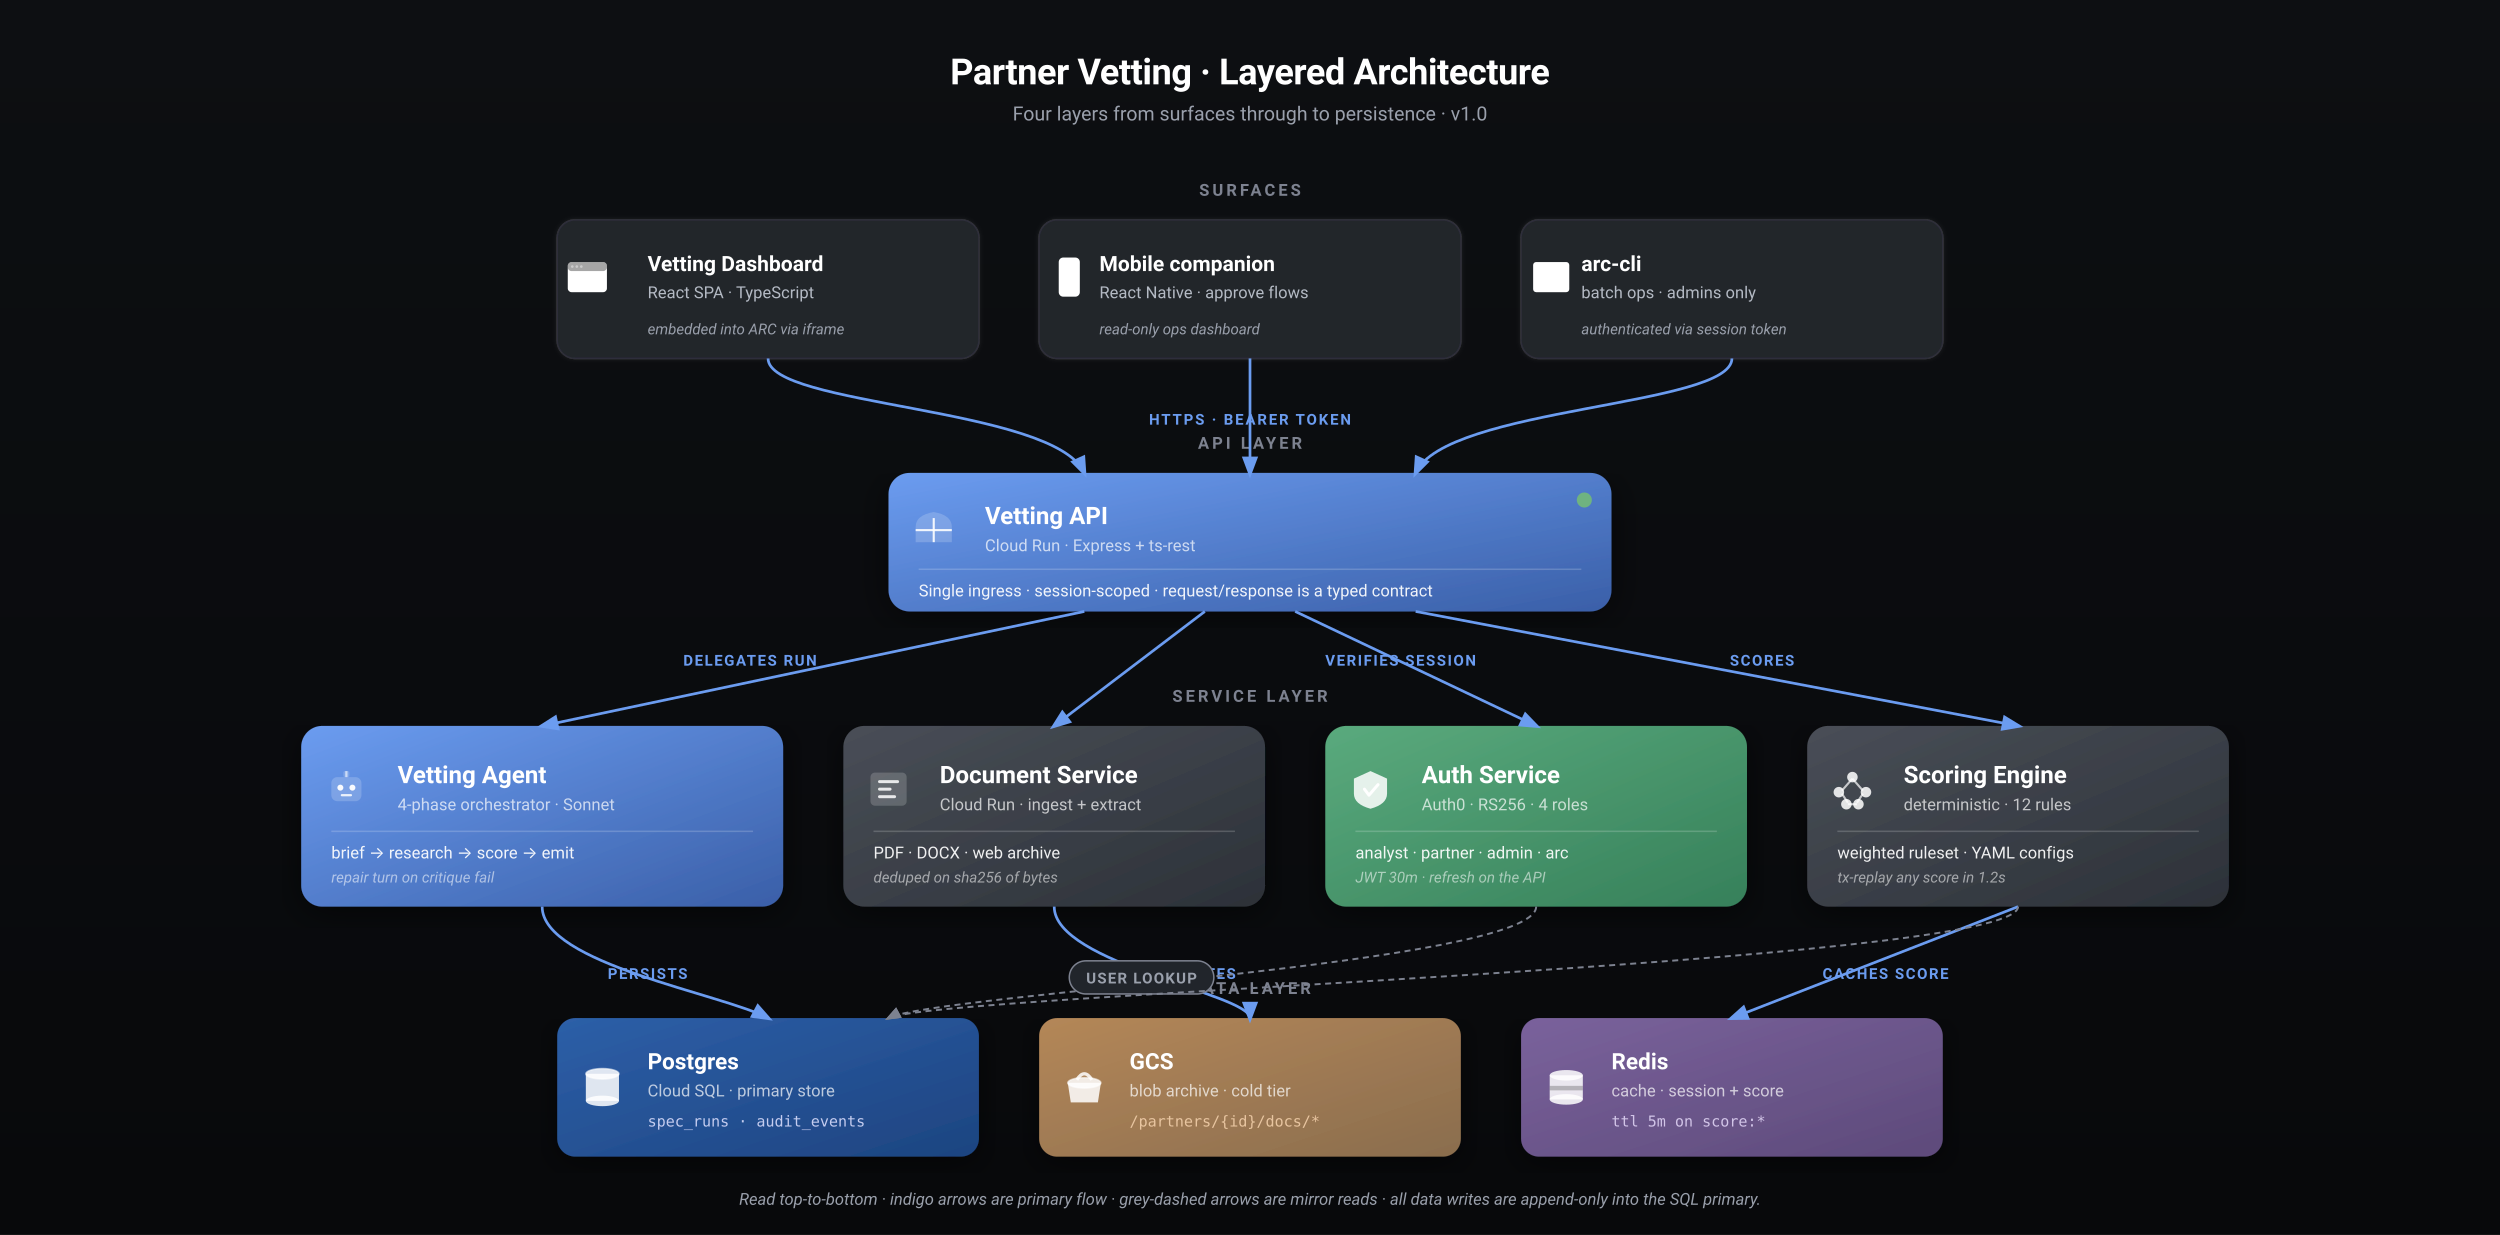
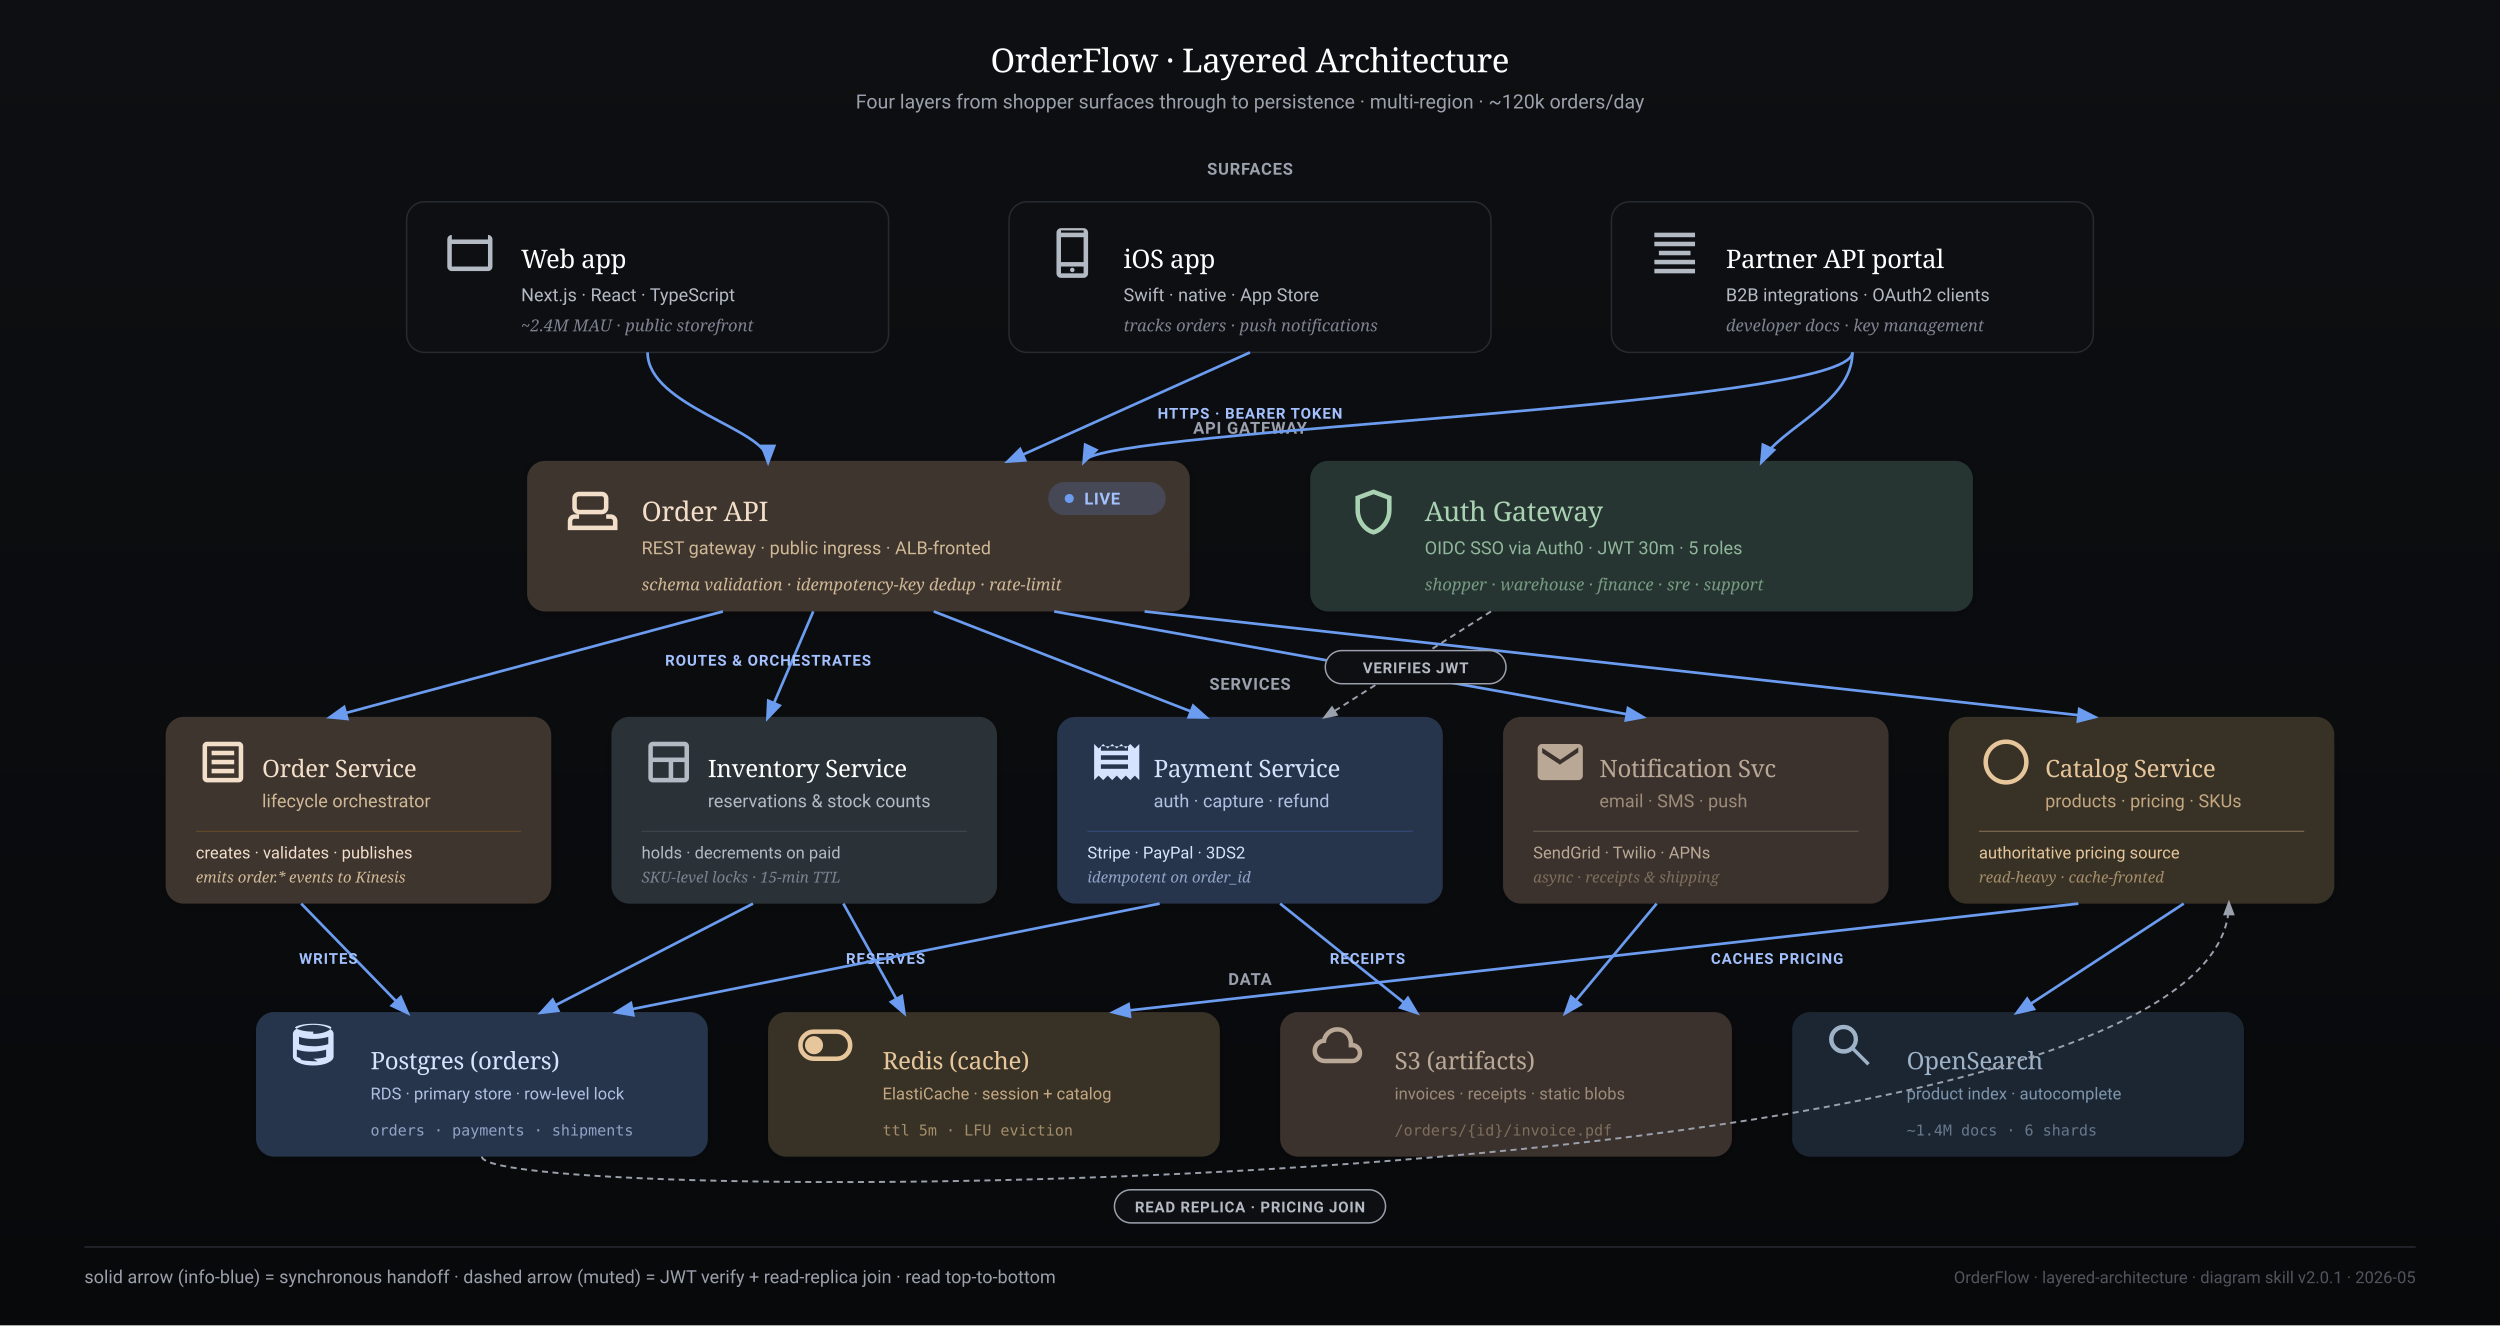
- <svg xmlns="http://www.w3.org/2000/svg" viewBox="0 0 1660 820" font-family="Roboto Flex, Roboto, system-ui, -apple-system, sans-serif">
+ <svg xmlns="http://www.w3.org/2000/svg" viewBox="0 0 1660 880" font-family="'Roboto Flex', 'Roboto', system-ui, -apple-system, sans-serif">
  <defs>
-     <filter id="cardShadow" x="-4%" y="-4%" width="108%" height="116%">
-       <feDropShadow dx="0" dy="0" stdDeviation="1.5" flood-color="#ffffff" flood-opacity="0.08" />
-     </filter>
-     <filter id="cardShadowDark" x="-4%" y="-4%" width="108%" height="116%">
-       <feDropShadow dx="0" dy="4" stdDeviation="12" flood-color="#000000" flood-opacity="0.55" />
-     </filter>
-     <linearGradient id="bgGrad" x1="0" y1="0" x2="0" y2="1">
+     <linearGradient id="canvas" x1="0" y1="0" x2="0" y2="1">
      <stop offset="0%" stop-color="#0d0f12" />
      <stop offset="100%" stop-color="#08090b" />
    </linearGradient>
-     <linearGradient id="surfacePrimary" x1="0" y1="0" x2="1" y2="1">
-       <stop offset="0%" stop-color="#6b9cf0" />
-       <stop offset="100%" stop-color="#3a5fa8" />
-     </linearGradient>
-     <linearGradient id="surfaceNeutral" x1="0" y1="0" x2="1" y2="1">
-       <stop offset="0%" stop-color="#494e57" />
-       <stop offset="100%" stop-color="#2c3138" />
-     </linearGradient>
-     <linearGradient id="surfaceSql" x1="0" y1="0" x2="1" y2="1">
-       <stop offset="0%" stop-color="#2d5fa8" />
-       <stop offset="100%" stop-color="#1d4480" />
-     </linearGradient>
-     <linearGradient id="surfaceSecure" x1="0" y1="0" x2="1" y2="1">
-       <stop offset="0%" stop-color="#5aaa7d" />
-       <stop offset="100%" stop-color="#36805a" />
-     </linearGradient>
-     <linearGradient id="surfaceStore" x1="0" y1="0" x2="1" y2="1">
-       <stop offset="0%" stop-color="#b48758" />
-       <stop offset="100%" stop-color="#8a6d4e" />
-     </linearGradient>
-     <linearGradient id="surfaceCache" x1="0" y1="0" x2="1" y2="1">
-       <stop offset="0%" stop-color="#7a629c" />
-       <stop offset="100%" stop-color="#5d4a7a" />
-     </linearGradient>
+     <filter id="elev1" x="-10%" y="-10%" width="120%" height="125%">
+       <feDropShadow dx="0" dy="1" stdDeviation="2" flood-color="#000000" flood-opacity="0.30" />
+       <feDropShadow dx="0" dy="2" stdDeviation="6" flood-color="#000000" flood-opacity="0.15" />
+     </filter>
+     <filter id="elev3" x="-10%" y="-10%" width="120%" height="130%">
+       <feDropShadow dx="0" dy="4" stdDeviation="8" flood-color="#000000" flood-opacity="0.18" />
+       <feDropShadow dx="0" dy="1" stdDeviation="3" flood-color="#000000" flood-opacity="0.30" />
+     </filter>
    <marker id="arrowAccent" markerWidth="8" markerHeight="8" refX="6" refY="3" orient="auto">
      <path d="M0,0 L0,6 L8,3 z" fill="#6b9cf0" />
    </marker>
-     <marker id="arrowAccentSm" markerWidth="7" markerHeight="7" refX="5" refY="3" orient="auto">
-       <path d="M0,0 L0,6 L7,3 z" fill="#6b9cf0" />
-     </marker>
    <marker id="arrowGrey" markerWidth="8" markerHeight="8" refX="6" refY="3" orient="auto">
-       <path d="M0,0 L0,6 L8,3 z" fill="#7d8290" />
+       <path d="M0,0 L0,6 L8,3 z" fill="#9aa0ac" />
    </marker>
  </defs>
-   <rect width="1660" height="820" fill="url(#bgGrad)" />
-   <text x="830" y="56" text-anchor="middle" font-size="24" font-weight="600" fill="#ffffff" letter-spacing="-0.3">Partner Vetting · Layered Architecture</text>
-   <text x="830" y="80" text-anchor="middle" font-size="13" fill="#9aa0ac">Four layers from surfaces through to persistence · v1.0</text>
-   <text x="830" y="130" text-anchor="middle" font-size="11" font-weight="600" fill="#7d8290" letter-spacing="2">SURFACES</text>
-   <rect x="370" y="146" width="280" height="92" rx="12" fill="#21252b" stroke="#2e2e3a" filter="url(#cardShadow)" />
-   <g transform="translate(390, 184)">
-     <rect x="-13" y="-10" width="26" height="20" rx="2.5" fill="#ffffff" />
-     <rect x="-13" y="-10" width="26" height="6" rx="2.5" fill="rgba(0,0,0,0.35)" />
-     <circle cx="-10" cy="-7" r="0.9" fill="rgba(255,255,255,0.4)" />
-     <circle cx="-7" cy="-7" r="0.9" fill="rgba(255,255,255,0.4)" />
-     <circle cx="-4" cy="-7" r="0.9" fill="rgba(255,255,255,0.4)" />
-     <rect x="-9" y="-1" width="20" height="2" rx="1" fill="rgba(255,255,255,0.45)" />
-     <rect x="-9" y="3" width="14" height="2" rx="1" fill="rgba(255,255,255,0.45)" />
-   </g>
-   <text x="430" y="180" font-size="14" font-weight="600" fill="#ffffff">Vetting Dashboard</text>
-   <text x="430" y="198" font-size="11" fill="#b4bac4">React SPA · TypeScript</text>
-   <text x="430" y="222" font-size="10" font-style="italic" fill="#9aa0ac">embedded into ARC via iframe</text>
-   <rect x="690" y="146" width="280" height="92" rx="12" fill="#21252b" stroke="#2e2e3a" filter="url(#cardShadow)" />
-   <g transform="translate(710, 184)">
-     <rect x="-7" y="-13" width="14" height="26" rx="3" fill="#ffffff" />
-     <rect x="-5" y="-10" width="10" height="17" rx="1" fill="rgba(255,255,255,0.18)" />
-     <circle cx="0" cy="10" r="1.4" fill="rgba(255,255,255,0.5)" />
-   </g>
-   <text x="730" y="180" font-size="14" font-weight="600" fill="#ffffff">Mobile companion</text>
-   <text x="730" y="198" font-size="11" fill="#b4bac4">React Native · approve flows</text>
-   <text x="730" y="222" font-size="10" font-style="italic" fill="#9aa0ac">read-only ops dashboard</text>
-   <rect x="1010" y="146" width="280" height="92" rx="12" fill="#21252b" stroke="#2e2e3a" filter="url(#cardShadow)" />
-   <g transform="translate(1030, 184)">
-     <rect x="-12" y="-10" width="24" height="20" rx="2" fill="#ffffff" />
-     <path d="M-7,-3 L-3,0 L-7,3" stroke="rgba(255,255,255,0.9)" stroke-width="1.6" stroke-linecap="round" stroke-linejoin="round" fill="none" />
-     <line x1="-2" y1="3" x2="6" y2="3" stroke="rgba(255,255,255,0.65)" stroke-width="1.4" stroke-linecap="round" />
-   </g>
-   <text x="1050" y="180" font-size="14" font-weight="600" fill="#ffffff">arc-cli</text>
-   <text x="1050" y="198" font-size="11" fill="#b4bac4">batch ops · admins only</text>
-   <text x="1050" y="222" font-size="10" font-style="italic" fill="#9aa0ac">authenticated via session token</text>
-   <text x="830" y="298" text-anchor="middle" font-size="11" font-weight="600" fill="#7d8290" letter-spacing="2">API LAYER</text>
-   <rect x="590" y="314" width="480" height="92" rx="14" fill="url(#surfacePrimary)" filter="url(#cardShadowDark)" />
-   <g transform="translate(620, 352)">
-     <path d="M-12,8 L-12,-2 Q-12,-10 0,-12 Q12,-10 12,-2 L12,8 Z" fill="rgba(255,255,255,0.18)" />
-     <line x1="0" y1="-8" x2="0" y2="8" stroke="rgba(255,255,255,0.9)" stroke-width="1.4" />
-     <line x1="-12" y1="0" x2="12" y2="0" stroke="rgba(255,255,255,0.9)" stroke-width="1.4" />
-   </g>
-   <text x="654" y="348" font-size="16" font-weight="600" fill="white">Vetting API</text>
-   <text x="654" y="366" font-size="11" fill="rgba(255,255,255,0.7)">Cloud Run · Express + ts-rest</text>
-   <line x1="610" y1="378" x2="1050" y2="378" stroke="rgba(255,255,255,0.18)" />
-   <text x="610" y="396" font-size="11" fill="rgba(255,255,255,0.92)">Single ingress · session-scoped · request/response is a typed contract</text>
-   <circle cx="1052" cy="332" r="5" fill="#6fb380" class="anim-pulse" />
-   <text x="830" y="466" text-anchor="middle" font-size="11" font-weight="600" fill="#7d8290" letter-spacing="2">SERVICE LAYER</text>
-   <rect x="200" y="482" width="320" height="120" rx="14" fill="url(#surfacePrimary)" filter="url(#cardShadowDark)" />
-   <g transform="translate(230, 524)">
-     <rect x="-10" y="-8" width="20" height="16" rx="4" fill="rgba(255,255,255,0.18)" />
-     <rect x="-2" y="-12" width="4" height="4" rx="1" fill="rgba(255,255,255,0.18)" />
-     <line x1="0" y1="-12" x2="0" y2="-8" stroke="rgba(255,255,255,0.6)" stroke-width="1.5" />
-     <circle cx="-4" cy="-1" r="2" fill="rgba(255,255,255,0.95)" />
-     <circle cx="4" cy="-1" r="2" fill="rgba(255,255,255,0.95)" />
-     <path d="M-3,4 L3,4" stroke="rgba(255,255,255,0.85)" stroke-width="1.5" stroke-linecap="round" />
-   </g>
-   <text x="264" y="520" font-size="16" font-weight="600" fill="white">Vetting Agent</text>
-   <text x="264" y="538" font-size="11" fill="rgba(255,255,255,0.7)">4-phase orchestrator · Sonnet</text>
-   <line x1="220" y1="552" x2="500" y2="552" stroke="rgba(255,255,255,0.18)" />
-   <text x="220" y="570" font-size="11" fill="rgba(255,255,255,0.92)">brief → research → score → emit</text>
-   <text x="220" y="586" font-size="10" font-style="italic" fill="rgba(255,255,255,0.55)">repair turn on critique fail</text>
-   <rect x="560" y="482" width="280" height="120" rx="14" fill="url(#surfaceNeutral)" filter="url(#cardShadowDark)" />
-   <g transform="translate(590, 524)">
-     <rect x="-12" y="-11" width="24" height="22" rx="3" fill="rgba(255,255,255,0.18)" />
-     <rect x="-7" y="-6" width="14" height="2" rx="1" fill="rgba(255,255,255,0.85)" />
-     <rect x="-7" y="-1" width="9" height="2" rx="1" fill="rgba(255,255,255,0.85)" />
-     <rect x="-7" y="4" width="12" height="2" rx="1" fill="rgba(255,255,255,0.85)" />
-   </g>
-   <text x="624" y="520" font-size="16" font-weight="600" fill="white">Document Service</text>
-   <text x="624" y="538" font-size="11" fill="rgba(255,255,255,0.7)">Cloud Run · ingest + extract</text>
-   <line x1="580" y1="552" x2="820" y2="552" stroke="rgba(255,255,255,0.18)" />
-   <text x="580" y="570" font-size="11" fill="rgba(255,255,255,0.92)">PDF · DOCX · web archive</text>
-   <text x="580" y="586" font-size="10" font-style="italic" fill="rgba(255,255,255,0.55)">deduped on sha256 of bytes</text>
-   <rect x="880" y="482" width="280" height="120" rx="14" fill="url(#surfaceSecure)" filter="url(#cardShadowDark)" />
-   <g transform="translate(910, 524)">
-     <path d="M0,-12 L11,-7 L11,3 Q11,10 0,13 Q-11,10 -11,3 L-11,-7 Z" fill="rgba(255,255,255,0.85)" />
-     <path d="M-4,0 L-1,4 L5,-3" stroke="#ffffff" stroke-width="2" stroke-linecap="round" stroke-linejoin="round" fill="none" />
-   </g>
-   <text x="944" y="520" font-size="16" font-weight="600" fill="white">Auth Service</text>
-   <text x="944" y="538" font-size="11" fill="rgba(255,255,255,0.7)">Auth0 · RS256 · 4 roles</text>
-   <line x1="900" y1="552" x2="1140" y2="552" stroke="rgba(255,255,255,0.18)" />
-   <text x="900" y="570" font-size="11" fill="rgba(255,255,255,0.92)">analyst · partner · admin · arc</text>
-   <text x="900" y="586" font-size="10" font-style="italic" fill="rgba(255,255,255,0.55)">JWT 30m · refresh on the API</text>
-   <rect x="1200" y="482" width="280" height="120" rx="14" fill="url(#surfaceNeutral)" filter="url(#cardShadowDark)" />
-   <g transform="translate(1230, 524)">
-     <circle cx="0" cy="-8" r="3.5" fill="rgba(255,255,255,0.85)" />
-     <circle cx="-9" cy="2" r="3.5" fill="rgba(255,255,255,0.85)" />
-     <circle cx="9" cy="2" r="3.5" fill="rgba(255,255,255,0.85)" />
-     <circle cx="-4" cy="10" r="3.5" fill="rgba(255,255,255,0.85)" />
-     <circle cx="4" cy="10" r="3.5" fill="rgba(255,255,255,0.85)" />
-     <line x1="0" y1="-7" x2="-7" y2="1" stroke="rgba(255,255,255,0.7)" stroke-width="1.4" />
-     <line x1="0" y1="-7" x2="7" y2="1" stroke="rgba(255,255,255,0.7)" stroke-width="1.4" />
-     <line x1="-7" y1="3" x2="-3" y2="9" stroke="rgba(255,255,255,0.7)" stroke-width="1.4" />
-     <line x1="7" y1="3" x2="3" y2="9" stroke="rgba(255,255,255,0.7)" stroke-width="1.4" />
-     <line x1="-3" y1="10" x2="3" y2="10" stroke="rgba(255,255,255,0.7)" stroke-width="1.4" />
-   </g>
-   <text x="1264" y="520" font-size="16" font-weight="600" fill="white">Scoring Engine</text>
-   <text x="1264" y="538" font-size="11" fill="rgba(255,255,255,0.7)">deterministic · 12 rules</text>
-   <line x1="1220" y1="552" x2="1460" y2="552" stroke="rgba(255,255,255,0.18)" />
-   <text x="1220" y="570" font-size="11" fill="rgba(255,255,255,0.92)">weighted ruleset · YAML configs</text>
-   <text x="1220" y="586" font-size="10" font-style="italic" fill="rgba(255,255,255,0.55)">tx-replay any score in 1.2s</text>
-   <text x="830" y="660" text-anchor="middle" font-size="11" font-weight="600" fill="#7d8290" letter-spacing="2">DATA LAYER</text>
-   <rect x="370" y="676" width="280" height="92" rx="12" fill="url(#surfaceSql)" filter="url(#cardShadowDark)" />
-   <g transform="translate(400, 722)">
-     <ellipse cx="0" cy="-9" rx="11" ry="3.5" fill="rgba(255,255,255,0.85)" />
-     <rect x="-11" y="-9" width="22" height="18" fill="rgba(255,255,255,0.85)" />
-     <ellipse cx="0" cy="9" rx="11" ry="3.5" fill="rgba(255,255,255,0.85)" />
-     <ellipse cx="0" cy="-9" rx="11" ry="3.5" fill="none" stroke="rgba(255,255,255,0.55)" stroke-width="1" />
-   </g>
-   <text x="430" y="710" font-size="15" font-weight="600" fill="white">Postgres</text>
-   <text x="430" y="728" font-size="11" fill="rgba(255,255,255,0.7)">Cloud SQL · primary store</text>
-   <text x="430" y="748" font-size="10" font-family="monospace" fill="#c5cdf0">spec_runs · audit_events</text>
-   <rect x="690" y="676" width="280" height="92" rx="12" fill="url(#surfaceStore)" filter="url(#cardShadowDark)" />
-   <g transform="translate(720, 722)">
-     <path d="M-11,-3 L-9,10 L9,10 L11,-3 Z" fill="rgba(255,255,255,0.85)" />
-     <ellipse cx="0" cy="-3" rx="11" ry="3.5" fill="rgba(255,255,255,0.85)" />
-     <ellipse cx="0" cy="-3" rx="11" ry="3.5" fill="none" stroke="rgba(255,255,255,0.55)" stroke-width="1" />
-     <path d="M-5,-5 Q0,-13 5,-5" stroke="rgba(255,255,255,0.85)" stroke-width="2.2" fill="none" />
-   </g>
-   <text x="750" y="710" font-size="15" font-weight="600" fill="white">GCS</text>
-   <text x="750" y="728" font-size="11" fill="rgba(255,255,255,0.7)">blob archive · cold tier</text>
-   <text x="750" y="748" font-size="10" font-family="monospace" fill="#e8c5a0">/partners/{id}/docs/*</text>
-   <rect x="1010" y="676" width="280" height="92" rx="12" fill="url(#surfaceCache)" filter="url(#cardShadowDark)" />
-   <g transform="translate(1040, 722)">
-     <ellipse cx="0" cy="-8" rx="11" ry="3.5" fill="rgba(255,255,255,0.85)" />
-     <rect x="-11" y="-8" width="22" height="16" fill="rgba(255,255,255,0.85)" />
-     <ellipse cx="0" cy="8" rx="11" ry="3.5" fill="rgba(255,255,255,0.85)" />
-     <rect x="-11" y="-1" width="22" height="3" fill="rgba(26,26,24,0.25)" />
-   </g>
-   <text x="1070" y="710" font-size="15" font-weight="600" fill="white">Redis</text>
-   <text x="1070" y="728" font-size="11" fill="rgba(255,255,255,0.7)">cache · session + score</text>
-   <text x="1070" y="748" font-size="10" font-family="monospace" fill="#d2c5e8">ttl 5m on score:*</text>
-   <path d="M 510 238 C 510 270 700 270 720 314" stroke="#6b9cf0" stroke-width="1.8" fill="none" marker-end="url(#arrowAccent)" />
-   <path d="M 830 238 L 830 314" stroke="#6b9cf0" stroke-width="1.8" fill="none" marker-end="url(#arrowAccent)" />
-   <path d="M 1150 238 C 1150 270 960 270 940 314" stroke="#6b9cf0" stroke-width="1.8" fill="none" marker-end="url(#arrowAccent)" />
-   <text x="830" y="282" text-anchor="middle" font-size="10" font-weight="600" fill="#6b9cf0" letter-spacing="1.2">HTTPS · BEARER TOKEN</text>
-   <path d="M 720 406 L 360 482" stroke="#6b9cf0" stroke-width="1.8" fill="none" marker-end="url(#arrowAccent)" />
-   <text x="498" y="442" text-anchor="middle" font-size="10" font-weight="600" fill="#6b9cf0" letter-spacing="1">DELEGATES RUN</text>
-   <path d="M 800 406 L 700 482" stroke="#6b9cf0" stroke-width="1.8" fill="none" marker-end="url(#arrowAccent)" />
-   <path d="M 860 406 L 1020 482" stroke="#6b9cf0" stroke-width="1.8" fill="none" marker-end="url(#arrowAccent)" />
-   <text x="930" y="442" text-anchor="middle" font-size="10" font-weight="600" fill="#6b9cf0" letter-spacing="1">VERIFIES SESSION</text>
-   <path d="M 940 406 L 1340 482" stroke="#6b9cf0" stroke-width="1.8" fill="none" marker-end="url(#arrowAccent)" />
-   <text x="1170" y="442" text-anchor="middle" font-size="10" font-weight="600" fill="#6b9cf0" letter-spacing="1">SCORES</text>
-   <path d="M 360 602 C 360 640 480 660 510 676" stroke="#6b9cf0" stroke-width="1.8" fill="none" marker-end="url(#arrowAccent)" />
-   <text x="430" y="650" text-anchor="middle" font-size="10" font-weight="600" fill="#6b9cf0" letter-spacing="1">PERSISTS</text>
-   <path d="M 700 602 C 700 640 830 660 830 676" stroke="#6b9cf0" stroke-width="1.8" fill="none" marker-end="url(#arrowAccent)" />
-   <text x="780" y="650" text-anchor="middle" font-size="10" font-weight="600" fill="#6b9cf0" letter-spacing="1">STORES BYTES</text>
-   <path d="M 1020 602 C 1020 640 620 660 590 676" stroke="#7d8290" stroke-width="1.3" stroke-dasharray="4,3" fill="none" marker-end="url(#arrowGrey)" />
-   <g transform="translate(710, 638)">
-     <rect width="96" height="22" rx="11" fill="#21252b" stroke="#7d8290" />
-     <text x="48" y="15" text-anchor="middle" font-size="10" font-weight="600" fill="#9aa0ac" letter-spacing="0.8">USER LOOKUP</text>
-   </g>
-   <path d="M 1340 602 L 1150 676" stroke="#6b9cf0" stroke-width="1.8" fill="none" marker-end="url(#arrowAccent)" />
-   <text x="1252" y="650" text-anchor="middle" font-size="10" font-weight="600" fill="#6b9cf0" letter-spacing="1">CACHES SCORE</text>
-   <path d="M 1340 602 C 1340 640 620 660 590 676" stroke="#7d8290" stroke-width="1.3" stroke-dasharray="4,3" fill="none" marker-end="url(#arrowGrey)" />
-   <text x="830" y="800" text-anchor="middle" font-size="11" fill="#9aa0ac" font-style="italic">Read top-to-bottom · indigo arrows are primary flow · grey-dashed arrows are mirror reads · all data writes are append-only into the SQL primary.</text>
+   <rect width="1660" height="880" fill="url(#canvas)" />
+   <text x="830" y="48" text-anchor="middle" font-size="22" font-weight="500" fill="#ffffff" font-family="'Roboto Serif', ui-serif, Georgia, serif" letter-spacing="-0.3">OrderFlow · Layered Architecture</text>
+   <text x="830" y="72" text-anchor="middle" font-size="13" fill="#9aa0ac">Four layers from shopper surfaces through to persistence · multi-region · ~120k orders/day</text>
+   <text x="830" y="116" text-anchor="middle" font-size="11" font-weight="600" letter-spacing="0.5" fill="#9aa0ac">SURFACES</text>
+   <g transform="translate(270, 134)">
+     <rect width="320" height="100" rx="12" ry="12" fill="#0d0f12" stroke="#262a31" stroke-width="1" />
+     <g transform="translate(24, 52) scale(0.0375)" fill="#b4bac4">
+       <path d="M160-160q-33 0-56.5-23.5T80-240v-480q0-33 23.5-56.5T160-800h640q33 0 56.5 23.5T880-720v480q0 33-23.5 56.5T800-160H160Zm0-80h640v-400H160v400Zm0-480h640v-80H160v80Z" />
+     </g>
+     <text x="76" y="44" font-size="17" font-weight="500" fill="#ffffff" font-family="'Roboto Serif', ui-serif, Georgia, serif" letter-spacing="-0.2">Web app</text>
+     <text x="76" y="66" font-size="12" fill="#b4bac4">Next.js · React · TypeScript</text>
+     <text x="76" y="86" font-size="11" font-style="italic" fill="#7d8290" font-family="'Roboto Serif', ui-serif, Georgia, serif">~2.4M MAU · public storefront</text>
+   </g>
+   <g transform="translate(670, 134)">
+     <rect width="320" height="100" rx="12" ry="12" fill="#0d0f12" stroke="#262a31" stroke-width="1" />
+     <g transform="translate(24, 52) scale(0.0375)" fill="#b4bac4">
+       <path d="M280-40q-33 0-56.5-23.5T200-120v-720q0-33 23.5-56.5T280-920h400q33 0 56.5 23.5T760-840v720q0 33-23.5 56.5T680-40H280Zm0-200v120h400v-120H280Zm200 100q17 0 28.5-11.5T520-180q0-17-11.5-28.5T480-220q-17 0-28.5 11.5T440-180q0 17 11.5 28.5T480-140Zm-200-180h400v-440H280v440Zm0-520h400v-40H280v40Z" />
+     </g>
+     <text x="76" y="44" font-size="17" font-weight="500" fill="#ffffff" font-family="'Roboto Serif', ui-serif, Georgia, serif" letter-spacing="-0.2">iOS app</text>
+     <text x="76" y="66" font-size="12" fill="#b4bac4">Swift · native · App Store</text>
+     <text x="76" y="86" font-size="11" font-style="italic" fill="#7d8290" font-family="'Roboto Serif', ui-serif, Georgia, serif">tracks orders · push notifications</text>
+   </g>
+   <g transform="translate(1070, 134)">
+     <rect width="320" height="100" rx="12" ry="12" fill="#0d0f12" stroke="#262a31" stroke-width="1" />
+     <g transform="translate(24, 52) scale(0.0375)" fill="#b4bac4">
+       <path d="M120-120v-80h720v80H120Zm0-160v-80h720v80H120Zm80-160v-80h560v80H200ZM120-600v-80h720v80H120Zm0-160v-80h720v80H120Z" />
+     </g>
+     <text x="76" y="44" font-size="17" font-weight="500" fill="#ffffff" font-family="'Roboto Serif', ui-serif, Georgia, serif" letter-spacing="-0.2">Partner API portal</text>
+     <text x="76" y="66" font-size="12" fill="#b4bac4">B2B integrations · OAuth2 clients</text>
+     <text x="76" y="86" font-size="11" font-style="italic" fill="#7d8290" font-family="'Roboto Serif', ui-serif, Georgia, serif">developer docs · key management</text>
+   </g>
+   <text x="830" y="288" text-anchor="middle" font-size="11" font-weight="600" letter-spacing="0.5" fill="#9aa0ac">API GATEWAY</text>
+   <g transform="translate(350, 306)">
+     <rect width="440" height="100" rx="12" ry="12" fill="#3e362f" filter="url(#elev3)" />
+     <g transform="translate(24, 52) scale(0.0375)" fill="#f3deca">
+       <path d="M80-160v-160q0-50 35-85t85-35h80v80h-80q-17 0-28.5 11.5T160-320v80h720v-80q0-17-11.5-28.5T840-360h-80v-80h80q50 0 85 35t35 85v160H80Zm200-280q-50 0-85-35t-35-85v-160q0-50 35-85t85-35h400q50 0 85 35t35 85v160q0 50-35 85t-85 35H280Zm0-80h400q17 0 28.5-11.5T720-560v-160q0-17-11.5-28.5T680-760H280q-17 0-28.5 11.5T240-720v160q0 17 11.5 28.5T280-520Zm200-120Z" />
+     </g>
+     <text x="76" y="40" font-size="18" font-weight="500" fill="#f3deca" font-family="'Roboto Serif', ui-serif, Georgia, serif" letter-spacing="-0.2">Order API</text>
+     <text x="76" y="62" font-size="12" fill="#d0b896">REST gateway · public ingress · ALB-fronted</text>
+     <text x="76" y="86" font-size="11" font-style="italic" fill="#d0b896" font-family="'Roboto Serif', ui-serif, Georgia, serif">schema validation · idempotency-key dedup · rate-limit</text>
+     <g transform="translate(346, 14)">
+       <rect width="78" height="22" rx="11" ry="11" fill="rgba(107,156,240,0.20)" />
+       <circle cx="14" cy="11" r="3" fill="#6b9cf0" />
+       <text x="24" y="15" font-size="11" font-weight="600" letter-spacing="0.4" fill="#a4c1ff">LIVE</text>
+     </g>
+   </g>
+   <g transform="translate(870, 306)">
+     <rect width="440" height="100" rx="12" ry="12" fill="#263630" filter="url(#elev3)" />
+     <g transform="translate(24, 52) scale(0.0375)" fill="#a9d2b3">
+       <path d="M480-80q-139-35-229.5-159.5T160-516v-244l320-120 320 120v244q0 152-90.5 276.5T480-80Zm0-84q104-33 172-132t68-220v-189l-240-90-240 90v189q0 121 68 220t172 132Zm0-316Z" />
+     </g>
+     <text x="76" y="40" font-size="18" font-weight="500" fill="#a9d2b3" font-family="'Roboto Serif', ui-serif, Georgia, serif" letter-spacing="-0.2">Auth Gateway</text>
+     <text x="76" y="62" font-size="12" fill="#90b69b">OIDC SSO via Auth0 · JWT 30m · 5 roles</text>
+     <text x="76" y="86" font-size="11" font-style="italic" fill="#789a82" font-family="'Roboto Serif', ui-serif, Georgia, serif">shopper · warehouse · finance · sre · support</text>
+   </g>
+   <text x="830" y="458" text-anchor="middle" font-size="11" font-weight="600" letter-spacing="0.5" fill="#9aa0ac">SERVICES</text>
+   <g transform="translate(110, 476)">
+     <rect width="256" height="124" rx="12" ry="12" fill="#3e362f" filter="url(#elev1)" />
+     <g transform="translate(20, 48) scale(0.0375)" fill="#f3deca">
+       <path d="M200-120q-33 0-56.5-23.5T120-200v-560q0-33 23.5-56.5T200-840h560q33 0 56.5 23.5T840-760v560q0 33-23.5 56.5T760-120H200Zm0-80h560v-560H200v560Zm80-80h400v-80H280v80Zm0-160h400v-80H280v80Zm0-160h400v-80H280v80Zm-80-160v560-560Z" />
+     </g>
+     <text x="64" y="40" font-size="16" font-weight="500" fill="#f3deca" font-family="'Roboto Serif', ui-serif, Georgia, serif" letter-spacing="-0.2">Order Service</text>
+     <text x="64" y="60" font-size="12" fill="#d0b896">lifecycle orchestrator</text>
+     <line x1="20" y1="76" x2="236" y2="76" stroke="#7a5728" stroke-width="0.8" opacity="0.6" />
+     <text x="20" y="94" font-size="11" fill="#f3deca">creates · validates · publishes</text>
+     <text x="20" y="110" font-size="10" font-style="italic" fill="#d0b896" font-family="'Roboto Serif', ui-serif, Georgia, serif">emits order.* events to Kinesis</text>
+   </g>
+   <g transform="translate(406, 476)">
+     <rect width="256" height="124" rx="12" ry="12" fill="#2c3138" filter="url(#elev1)" />
+     <g transform="translate(20, 48) scale(0.0375)" fill="#b4bac4">
+       <path d="M200-120q-33 0-56.5-23.5T120-200v-560q0-33 23.5-56.5T200-840h560q33 0 56.5 23.5T840-760v560q0 33-23.5 56.5T760-120H200Zm0-80h280v-280H200v280Zm360 0h200v-280H560v280ZM200-560h560v-200H200v200Z" />
+     </g>
+     <text x="64" y="40" font-size="16" font-weight="500" fill="#ffffff" font-family="'Roboto Serif', ui-serif, Georgia, serif" letter-spacing="-0.2">Inventory Service</text>
+     <text x="64" y="60" font-size="12" fill="#b4bac4">reservations &amp; stock counts</text>
+     <line x1="20" y1="76" x2="236" y2="76" stroke="#4d5159" stroke-width="0.8" opacity="0.6" />
+     <text x="20" y="94" font-size="11" fill="#b4bac4">holds · decrements on paid</text>
+     <text x="20" y="110" font-size="10" font-style="italic" fill="#7d8290" font-family="'Roboto Serif', ui-serif, Georgia, serif">SKU-level locks · 15-min TTL</text>
+   </g>
+   <g transform="translate(702, 476)">
+     <rect width="256" height="124" rx="12" ry="12" fill="#27344b" filter="url(#elev1)" />
+     <g transform="translate(20, 48) scale(0.0375)" fill="#d6e3ff">
+       <path d="M120-160v-640l80 80 80-80 80 80 80-80 80 80 80-80 80 80 80-80 80 80 80-80v640l-80-80-80 80-80-80-80 80-80-80-80 80-80-80-80 80-80-80-80 80Zm120-200h480v-80H240v80Zm0-160h480v-80H240v80Zm0-160h480v-80H240v80Zm-40-120v520-520Z" />
+     </g>
+     <text x="64" y="40" font-size="16" font-weight="500" fill="#d6e3ff" font-family="'Roboto Serif', ui-serif, Georgia, serif" letter-spacing="-0.2">Payment Service</text>
+     <text x="64" y="60" font-size="12" fill="#b1c0e2">auth · capture · refund</text>
+     <line x1="20" y1="76" x2="236" y2="76" stroke="#3a5895" stroke-width="0.8" opacity="0.6" />
+     <text x="20" y="94" font-size="11" fill="#d6e3ff">Stripe · PayPal · 3DS2</text>
+     <text x="20" y="110" font-size="10" font-style="italic" fill="#92a3c8" font-family="'Roboto Serif', ui-serif, Georgia, serif">idempotent on order_id</text>
+   </g>
+   <g transform="translate(998, 476)">
+     <rect width="256" height="124" rx="12" ry="12" fill="#3a332e" filter="url(#elev1)" />
+     <g transform="translate(20, 48) scale(0.0375)" fill="#b9a895">
+       <path d="M160-160q-33 0-56.5-23.5T80-240v-480q0-33 23.5-56.5T160-800h640q33 0 56.5 23.5T880-720v480q0 33-23.5 56.5T800-160H160Zm320-280 320-210v-90L480-520 160-730v90l320 210Z" />
+     </g>
+     <text x="64" y="40" font-size="16" font-weight="500" fill="#b9a895" font-family="'Roboto Serif', ui-serif, Georgia, serif" letter-spacing="-0.2">Notification Svc</text>
+     <text x="64" y="60" font-size="12" fill="#9c8b78">email · SMS · push</text>
+     <line x1="20" y1="76" x2="236" y2="76" stroke="#7e6f5c" stroke-width="0.8" opacity="0.6" />
+     <text x="20" y="94" font-size="11" fill="#b9a895">SendGrid · Twilio · APNs</text>
+     <text x="20" y="110" font-size="10" font-style="italic" fill="#7e6f5c" font-family="'Roboto Serif', ui-serif, Georgia, serif">async · receipts &amp; shipping</text>
+   </g>
+   <g transform="translate(1294, 476)">
+     <rect width="256" height="124" rx="12" ry="12" fill="#373026" filter="url(#elev1)" />
+     <g transform="translate(20, 48) scale(0.0375)" fill="#e6c69a">
+       <path d="M480-80q-83 0-156-31.5T197-197q-54-54-85.5-127T80-480q0-83 31.5-156T197-763q54-54 127-85.5T480-880q83 0 156 31.5T763-763q54 54 85.5 127T880-480q0 83-31.5 156T763-197q-54 54-127 85.5T480-80Zm0-80q134 0 227-93t93-227q0-134-93-227t-227-93q-134 0-227 93t-93 227q0 134 93 227t227 93Zm0-320Z" />
+     </g>
+     <text x="64" y="40" font-size="16" font-weight="500" fill="#e6c69a" font-family="'Roboto Serif', ui-serif, Georgia, serif" letter-spacing="-0.2">Catalog Service</text>
+     <text x="64" y="60" font-size="12" fill="#c4a781">products · pricing · SKUs</text>
+     <line x1="20" y1="76" x2="236" y2="76" stroke="#a48d6a" stroke-width="0.8" opacity="0.6" />
+     <text x="20" y="94" font-size="11" fill="#e6c69a">authoritative pricing source</text>
+     <text x="20" y="110" font-size="10" font-style="italic" fill="#a48d6a" font-family="'Roboto Serif', ui-serif, Georgia, serif">read-heavy · cache-fronted</text>
+   </g>
+   <text x="830" y="654" text-anchor="middle" font-size="11" font-weight="600" letter-spacing="0.5" fill="#9aa0ac">DATA</text>
+   <g transform="translate(170, 672)">
+     <rect width="300" height="96" rx="12" ry="12" fill="#27344b" filter="url(#elev1)" />
+     <g transform="translate(20, 40) scale(0.0375)" fill="#d6e3ff">
+       <path d="M480-120q-151 0-255.5-46.5T120-280v-400q0-66 105.5-113T480-840q149 0 254.5 47T840-680v400q0 67-104.5 113.5T480-120Zm0-560q121 0 215-34.5T802-794q-13-23-107-44.5T480-860q-128 0-219 21.5T156-793q15 24 107.5 48.5T480-720Zm0 220q26 0 50.5-1t47.5-3.5q23-2.5 45-6t43-7.5q21-4 41-9.5t39-11.5v-129q-19 6-39 11t-41 9q-21 4-43 7t-45 5.5q-23 2.5-47.5 3.5t-50.5 1q-26 0-51-1t-47.5-3.5q-22.5-2.5-44-6t-41-7.5q-19.5-4-37-9t-32-12v130q12 6 31 11.5t40.5 9.5q21.5 4 43.5 7t45.5 5.5q23.5 2.5 48.5 3.5t50 1Zm0 220q31 0 64-2.5t63.5-7q30.5-4.5 57-10.5t43.5-13v-129q-19 6-39 11t-41 9q-21 4-43 7t-45 5.5q-23 2.5-47.5 3.5t-50.5 1q-26 0-51-1t-47.5-3.5q-22.5-2.5-44-6t-41-7.5q-19.5-4-37-9t-32-12v130q14 6 35 12.5T277-216q26 5.5 56.5 9.5T398-201q34 4.5 73.5 6T557-194Z" />
+     </g>
+     <text x="76" y="38" font-size="16" font-weight="500" fill="#d6e3ff" font-family="'Roboto Serif', ui-serif, Georgia, serif" letter-spacing="-0.2">Postgres (orders)</text>
+     <text x="76" y="58" font-size="11" fill="#b1c0e2">RDS · primary store · row-level lock</text>
+     <text x="76" y="82" font-size="10" font-family="ui-monospace, 'JetBrains Mono', Menlo, monospace" fill="#92a3c8">orders · payments · shipments</text>
+   </g>
+   <g transform="translate(510, 672)">
+     <rect width="300" height="96" rx="12" ry="12" fill="#373026" filter="url(#elev1)" />
+     <g transform="translate(20, 40) scale(0.0375)" fill="#e6c69a">
+       <path d="M280-200q-117 0-198.5-81.5T0-480q0-117 81.5-198.5T280-760h400q117 0 198.5 81.5T960-480q0 117-81.5 198.5T680-200H280Zm0-80h400q83 0 141.5-58.5T880-480q0-83-58.5-141.5T680-680H280q-83 0-141.5 58.5T80-480q0 83 58.5 141.5T280-280Zm0-40q66 0 113-47t47-113q0-66-47-113t-113-47q-66 0-113 47t-47 113q0 66 47 113t113 47Zm200-160Z" />
+     </g>
+     <text x="76" y="38" font-size="16" font-weight="500" fill="#e6c69a" font-family="'Roboto Serif', ui-serif, Georgia, serif" letter-spacing="-0.2">Redis (cache)</text>
+     <text x="76" y="58" font-size="11" fill="#c4a781">ElastiCache · session + catalog</text>
+     <text x="76" y="82" font-size="10" font-family="ui-monospace, 'JetBrains Mono', Menlo, monospace" fill="#a48d6a">ttl 5m · LFU eviction</text>
+   </g>
+   <g transform="translate(850, 672)">
+     <rect width="300" height="96" rx="12" ry="12" fill="#3a332e" filter="url(#elev1)" />
+     <g transform="translate(20, 40) scale(0.0375)" fill="#b9a895">
+       <path d="M260-160q-91 0-155.5-63T40-377q0-78 47-139t123-78q25-92 100-149t170-57q117 0 198.5 81.5T760-520q69 8 114.5 59.5T920-340q0 75-52.5 127.5T740-160H260Zm0-80h480q42 0 71-29t29-71q0-42-29-71t-71-29h-60v-80q0-83-58.5-141.5T480-720q-83 0-141.5 58.5T280-520h-20q-58 0-99 41t-41 99q0 58 41 99t99 41Zm220-240Z" />
+     </g>
+     <text x="76" y="38" font-size="16" font-weight="500" fill="#b9a895" font-family="'Roboto Serif', ui-serif, Georgia, serif" letter-spacing="-0.2">S3 (artifacts)</text>
+     <text x="76" y="58" font-size="11" fill="#9c8b78">invoices · receipts · static blobs</text>
+     <text x="76" y="82" font-size="10" font-family="ui-monospace, 'JetBrains Mono', Menlo, monospace" fill="#7e6f5c">/orders/{id}/invoice.pdf</text>
+   </g>
+   <g transform="translate(1190, 672)">
+     <rect width="300" height="96" rx="12" ry="12" fill="#1f2630" filter="url(#elev1)" />
+     <g transform="translate(20, 40) scale(0.0375)" fill="#9fb3c8">
+       <path d="M796-121 533-384q-30 26-69.96 40.5Q423.08-329 378-329q-108.16 0-183.08-75Q120-479 120-585t75-181q75-75 181.5-75t181 75Q632-691 632-585q0 43.66-14 81.83-14 38.17-42 75.17l264 264-44 43Zm-418-288q74.46 0 126.23-52T556-585q0-74-51.77-126t-126.23-52q-74.46 0-126.73 52T199-585q0 73 52.27 125T378-409Z" />
+     </g>
+     <text x="76" y="38" font-size="16" font-weight="500" fill="#9fb3c8" font-family="'Roboto Serif', ui-serif, Georgia, serif" letter-spacing="-0.2">OpenSearch</text>
+     <text x="76" y="58" font-size="11" fill="#7e95ac">product index · autocomplete</text>
+     <text x="76" y="82" font-size="10" font-family="ui-monospace, 'JetBrains Mono', Menlo, monospace" fill="#67788c">~1.4M docs · 6 shards</text>
+   </g>
+   <path d="M 430 234 C 430 270 510 285 510 306" stroke="#6b9cf0" stroke-width="1.8" fill="none" marker-end="url(#arrowAccent)" />
+   <path d="M 830 234 L 670 306" stroke="#6b9cf0" stroke-width="1.8" fill="none" marker-end="url(#arrowAccent)" />
+   <path d="M 1230 234 C 1230 270 730 285 720 306" stroke="#6b9cf0" stroke-width="1.8" fill="none" marker-end="url(#arrowAccent)" />
+   <path d="M 1230 234 C 1230 268 1180 285 1170 306" stroke="#6b9cf0" stroke-width="1.8" fill="none" marker-end="url(#arrowAccent)" />
+   <text x="830" y="278" text-anchor="middle" font-size="10" font-weight="600" fill="#a4c1ff" letter-spacing="0.6">HTTPS · BEARER TOKEN</text>
+   <path d="M 480 406 L 220 476" stroke="#6b9cf0" stroke-width="1.8" fill="none" marker-end="url(#arrowAccent)" />
+   <path d="M 540 406 L 510 476" stroke="#6b9cf0" stroke-width="1.8" fill="none" marker-end="url(#arrowAccent)" />
+   <path d="M 620 406 L 800 476" stroke="#6b9cf0" stroke-width="1.8" fill="none" marker-end="url(#arrowAccent)" />
+   <path d="M 700 406 L 1090 476" stroke="#6b9cf0" stroke-width="1.8" fill="none" marker-end="url(#arrowAccent)" />
+   <path d="M 760 406 L 1390 476" stroke="#6b9cf0" stroke-width="1.8" fill="none" marker-end="url(#arrowAccent)" />
+   <text x="510" y="442" text-anchor="middle" font-size="10" font-weight="600" fill="#a4c1ff" letter-spacing="0.6">ROUTES &amp; ORCHESTRATES</text>
+   <path d="M 990 406 L 880 476" stroke="#9aa0ac" stroke-width="1.3" stroke-dasharray="4,3" fill="none" marker-end="url(#arrowGrey)" />
+   <g transform="translate(880, 432)">
+     <rect width="120" height="22" rx="11" ry="11" fill="#0d0f12" stroke="#9aa0ac" stroke-width="1" />
+     <text x="60" y="15" text-anchor="middle" font-size="10" font-weight="600" letter-spacing="0.5" fill="#b4bac4">VERIFIES JWT</text>
+   </g>
+   <path d="M 200 600 L 270 672" stroke="#6b9cf0" stroke-width="1.8" fill="none" marker-end="url(#arrowAccent)" />
+   <text x="218" y="640" text-anchor="middle" font-size="10" font-weight="600" fill="#a4c1ff" letter-spacing="0.6">WRITES</text>
+   <path d="M 500 600 L 360 672" stroke="#6b9cf0" stroke-width="1.8" fill="none" marker-end="url(#arrowAccent)" />
+   <path d="M 560 600 L 600 672" stroke="#6b9cf0" stroke-width="1.8" fill="none" marker-end="url(#arrowAccent)" />
+   <text x="588" y="640" text-anchor="middle" font-size="10" font-weight="600" fill="#a4c1ff" letter-spacing="0.6">RESERVES</text>
+   <path d="M 770 600 L 410 672" stroke="#6b9cf0" stroke-width="1.8" fill="none" marker-end="url(#arrowAccent)" />
+   <path d="M 850 600 L 940 672" stroke="#6b9cf0" stroke-width="1.8" fill="none" marker-end="url(#arrowAccent)" />
+   <text x="908" y="640" text-anchor="middle" font-size="10" font-weight="600" fill="#a4c1ff" letter-spacing="0.6">RECEIPTS</text>
+   <path d="M 1100 600 L 1040 672" stroke="#6b9cf0" stroke-width="1.8" fill="none" marker-end="url(#arrowAccent)" />
+   <path d="M 1380 600 L 740 672" stroke="#6b9cf0" stroke-width="1.8" fill="none" marker-end="url(#arrowAccent)" />
+   <text x="1180" y="640" text-anchor="middle" font-size="10" font-weight="600" fill="#a4c1ff" letter-spacing="0.6">CACHES PRICING</text>
+   <path d="M 1450 600 L 1340 672" stroke="#6b9cf0" stroke-width="1.8" fill="none" marker-end="url(#arrowAccent)" />
+   <path d="M 320 768 C 320 802 1480 802 1480 600" stroke="#9aa0ac" stroke-width="1.3" stroke-dasharray="4,3" fill="none" marker-end="url(#arrowGrey)" />
+   <g transform="translate(740, 790)">
+     <rect width="180" height="22" rx="11" ry="11" fill="#0d0f12" stroke="#9aa0ac" stroke-width="1" />
+     <text x="90" y="15" text-anchor="middle" font-size="10" font-weight="600" letter-spacing="0.5" fill="#b4bac4">READ REPLICA · PRICING JOIN</text>
+   </g>
+   <line x1="56" y1="828" x2="1604" y2="828" stroke="#262a31" stroke-width="1" />
+   <text x="56" y="852" font-size="12" fill="#9aa0ac">
+     solid arrow (info-blue) = synchronous handoff   ·   dashed arrow (muted) = JWT verify + read-replica join   ·   read top-to-bottom
+   </text>
+   <text x="1604" y="852" text-anchor="end" font-size="11" fill="#50545d" font-variant-numeric="tabular-nums">
+     OrderFlow · layered-architecture · diagram skill v2.0.1 · 2026-05
+   </text>
</svg>
